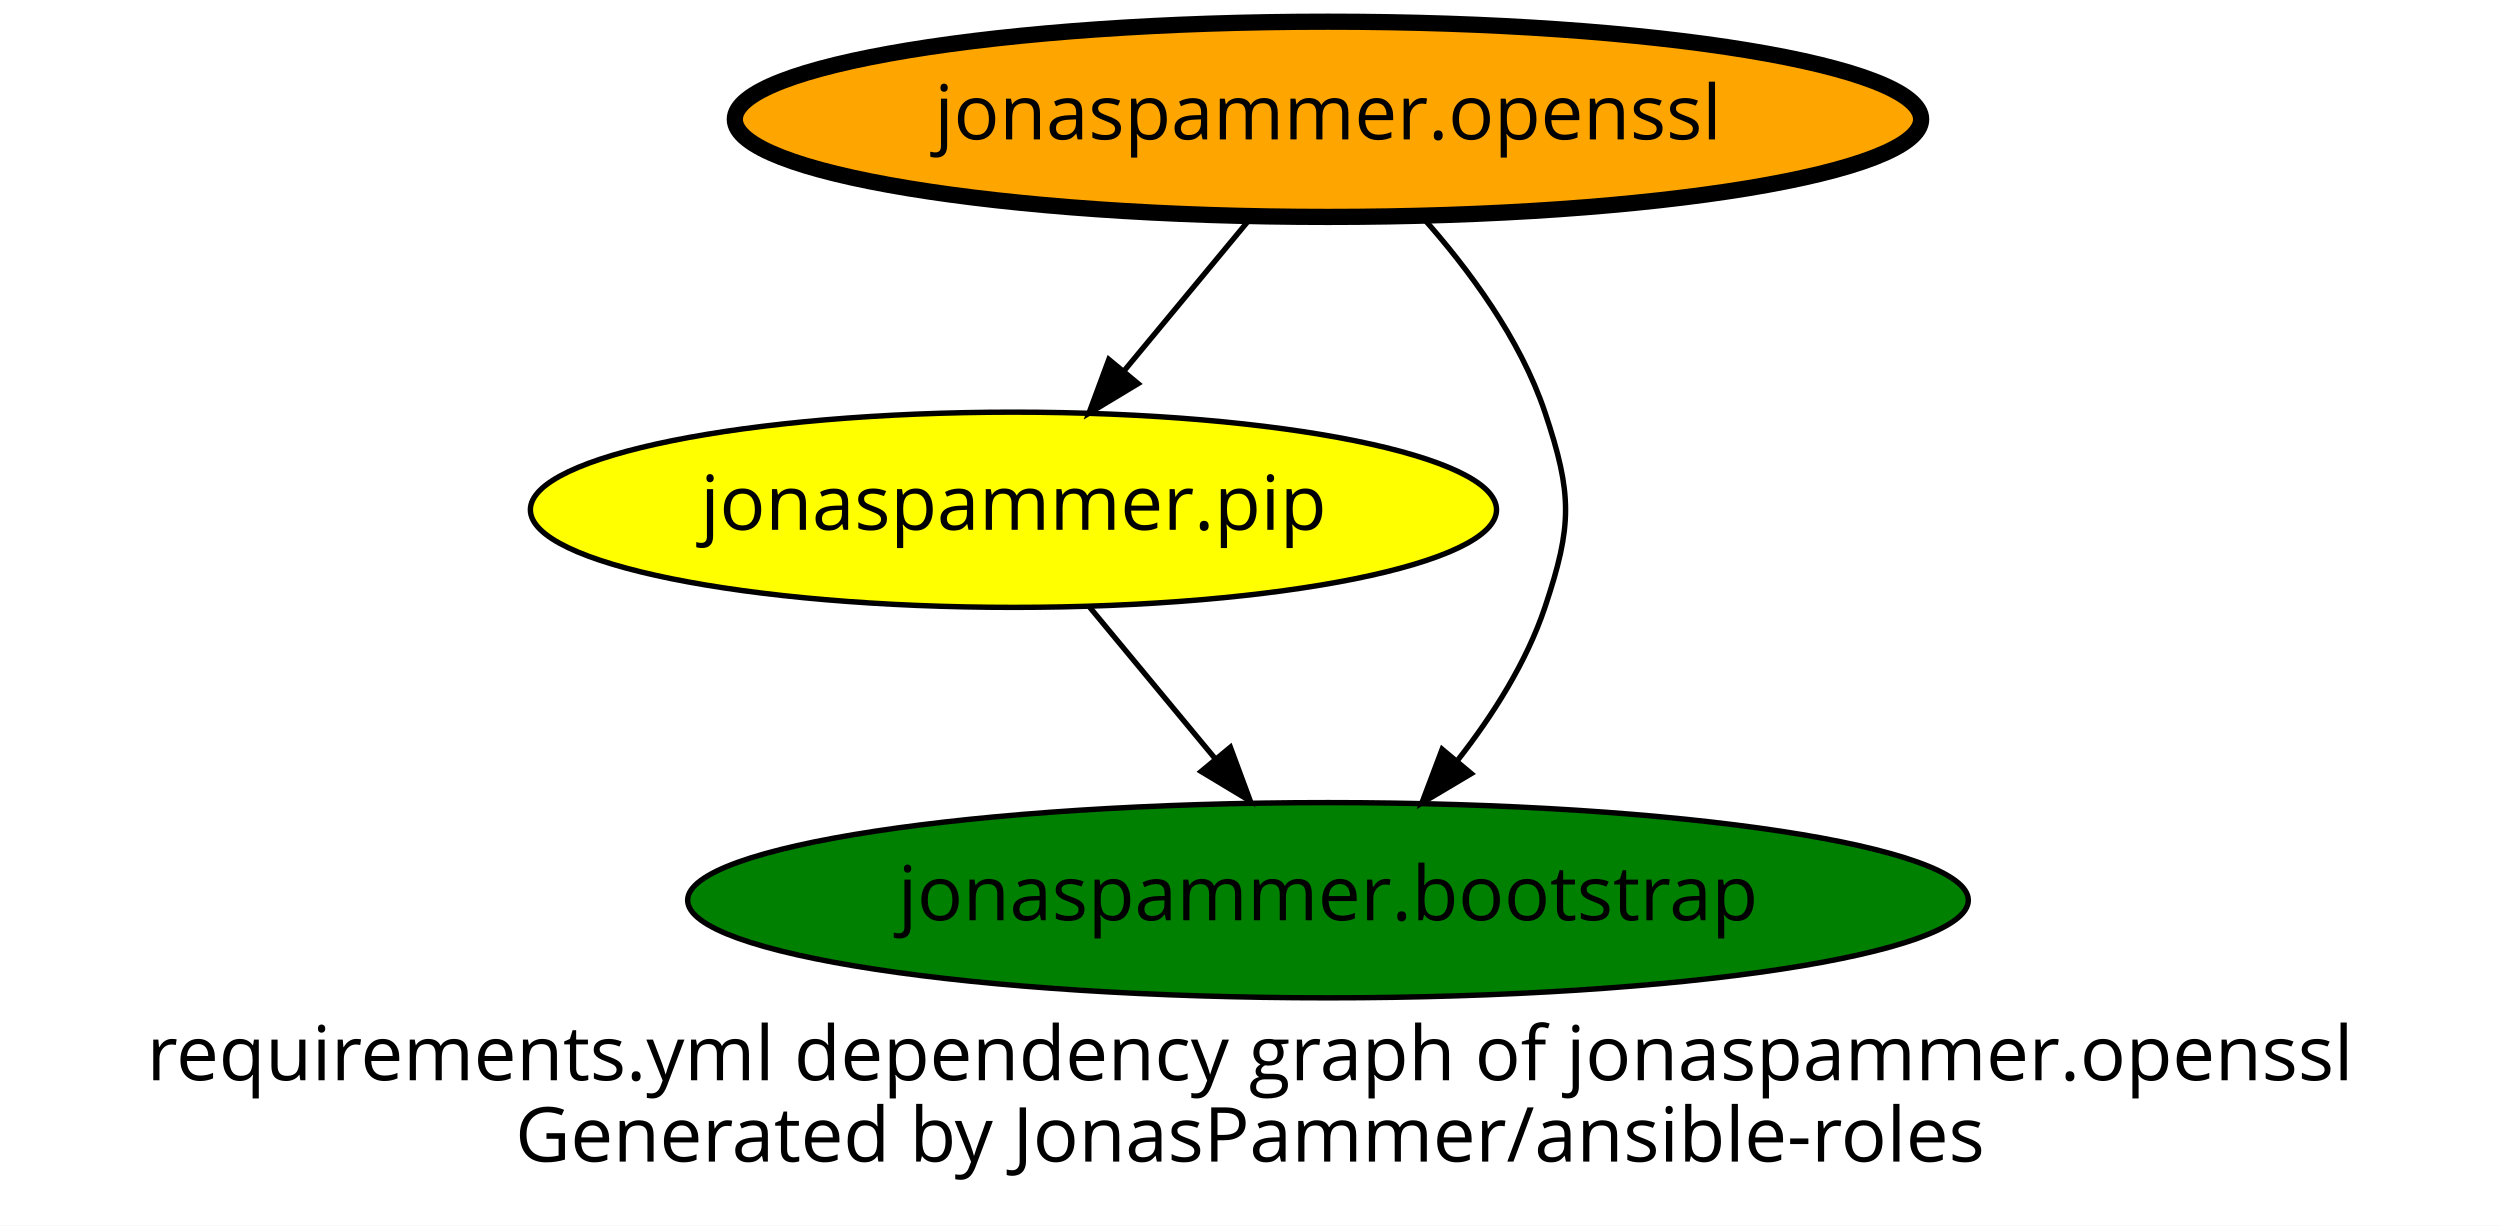
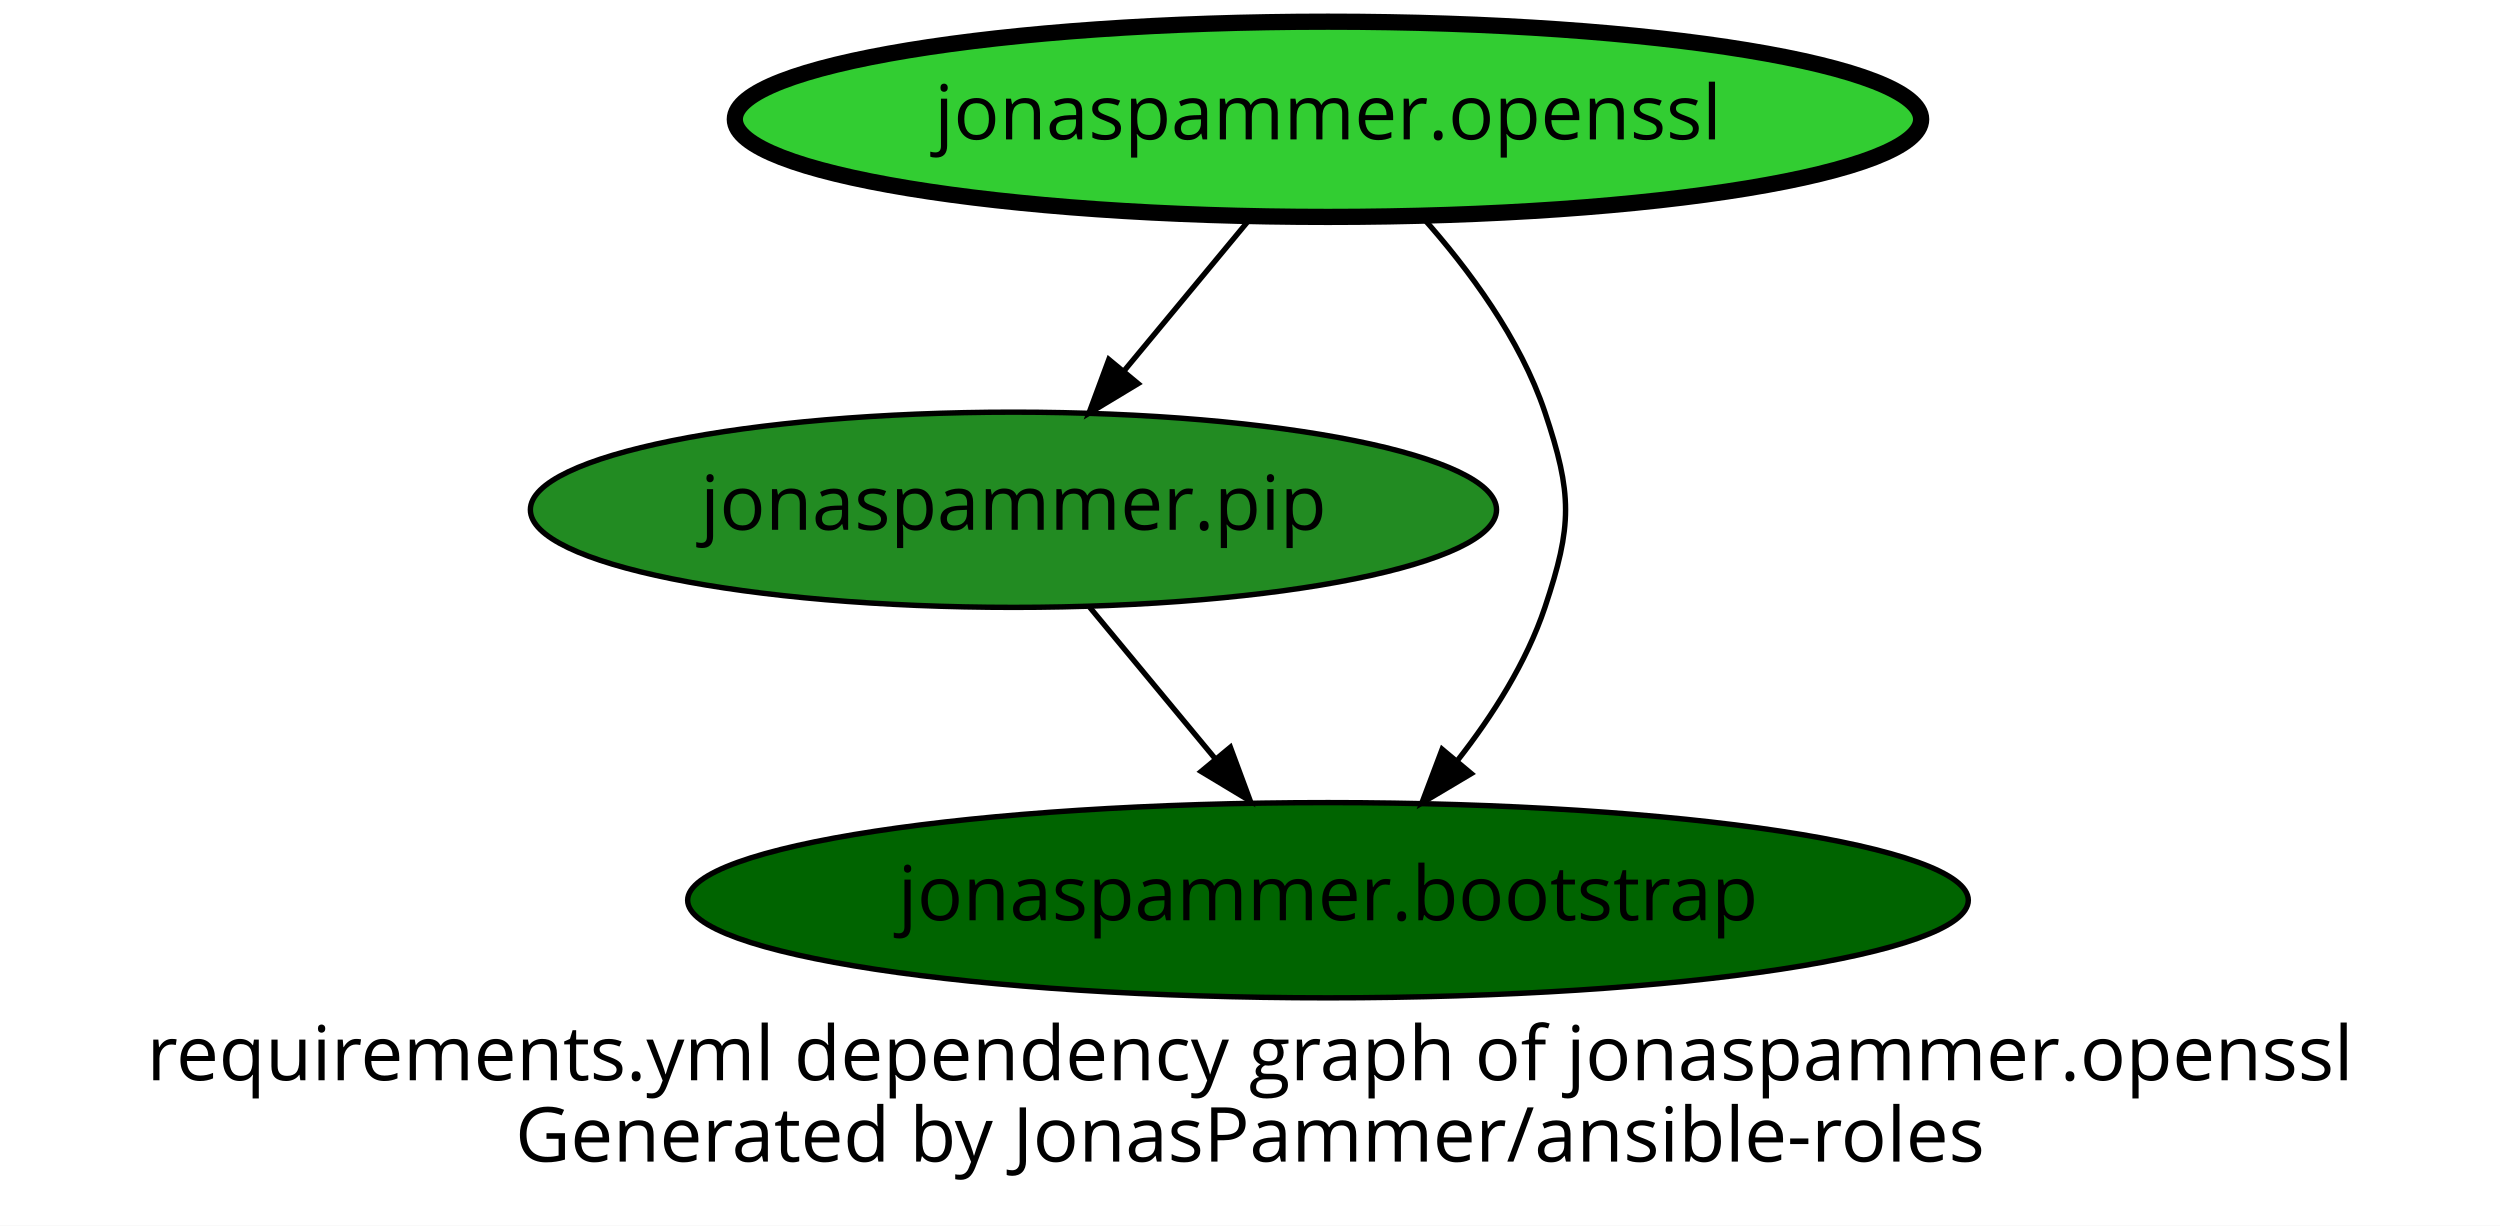
<svg xmlns="http://www.w3.org/2000/svg" width="461pt" height="226pt" viewBox="0.00 0.00 461.00 226.00">
  <g id="graph0" class="graph" transform="scale(1 1) rotate(0) translate(4 222)">
    <polygon fill="white" stroke="transparent" points="-4,4 -4,-222 457,-222 457,4 -4,4" />
    <text text-anchor="middle" x="226.5" y="-22.8" font-family="Open Sans" font-size="14.00">requirements.yml dependency graph of jonaspammer.openssl </text>
    <text text-anchor="middle" x="226.5" y="-7.8" font-family="Open Sans" font-size="14.00"> Generated by JonasPammer/ansible-roles</text>
    <g id="node1" class="node">
-       <ellipse fill="orange" stroke="black" stroke-width="3" cx="240.88" cy="-200" rx="109.38" ry="18" />
+       <ellipse fill="limegreen" stroke="black" stroke-width="3" cx="240.88" cy="-200" rx="109.38" ry="18" />
      <text text-anchor="middle" x="240.88" y="-196.3" font-family="Open Sans" font-size="14.00">jonaspammer.openssl</text>
    </g>
    <g id="node2" class="node">
-       <ellipse fill="yellow" stroke="black" cx="182.88" cy="-128" rx="89.08" ry="18" />
+       <ellipse fill="forestgreen" stroke="black" cx="182.88" cy="-128" rx="89.08" ry="18" />
      <text text-anchor="middle" x="182.88" y="-124.3" font-family="Open Sans" font-size="14.00">jonaspammer.pip</text>
    </g>
    <g id="edge1" class="edge">
      <path fill="none" stroke="black" d="M226.84,-182.05C219.78,-173.54 211.1,-163.07 203.33,-153.68" />
      <polygon fill="black" stroke="black" points="205.86,-151.26 196.79,-145.79 200.47,-155.72 205.86,-151.26" />
    </g>
    <g id="node3" class="node">
-       <ellipse fill="green" stroke="black" cx="240.88" cy="-56" rx="118.08" ry="18" />
+       <ellipse fill="darkgreen" stroke="black" cx="240.88" cy="-56" rx="118.08" ry="18" />
      <text text-anchor="middle" x="240.88" y="-52.3" font-family="Open Sans" font-size="14.00">jonaspammer.bootstrap</text>
    </g>
    <g id="edge2" class="edge">
      <path fill="none" stroke="black" d="M258.19,-182.07C266.81,-172.41 276.34,-159.55 280.88,-146 285.96,-130.83 285.96,-125.17 280.88,-110 277.47,-99.83 271.26,-90.06 264.73,-81.73" />
      <polygon fill="black" stroke="black" points="267.3,-79.35 258.19,-73.93 261.93,-83.84 267.3,-79.35" />
    </g>
    <g id="edge3" class="edge">
      <path fill="none" stroke="black" d="M196.92,-110.05C203.87,-101.67 212.39,-91.38 220.08,-82.1" />
      <polygon fill="black" stroke="black" points="222.88,-84.21 226.56,-74.28 217.49,-79.74 222.88,-84.21" />
    </g>
  </g>
</svg>
